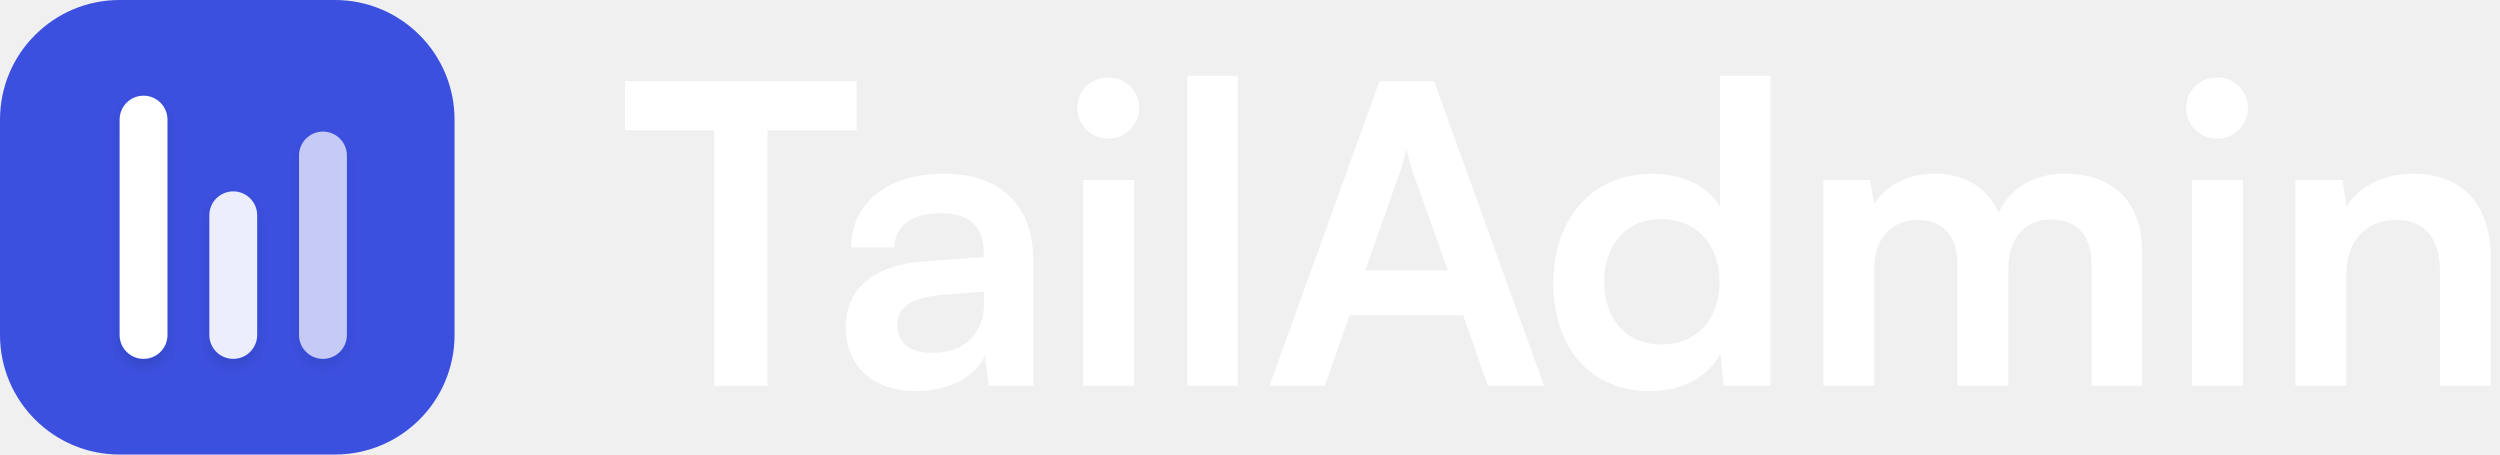
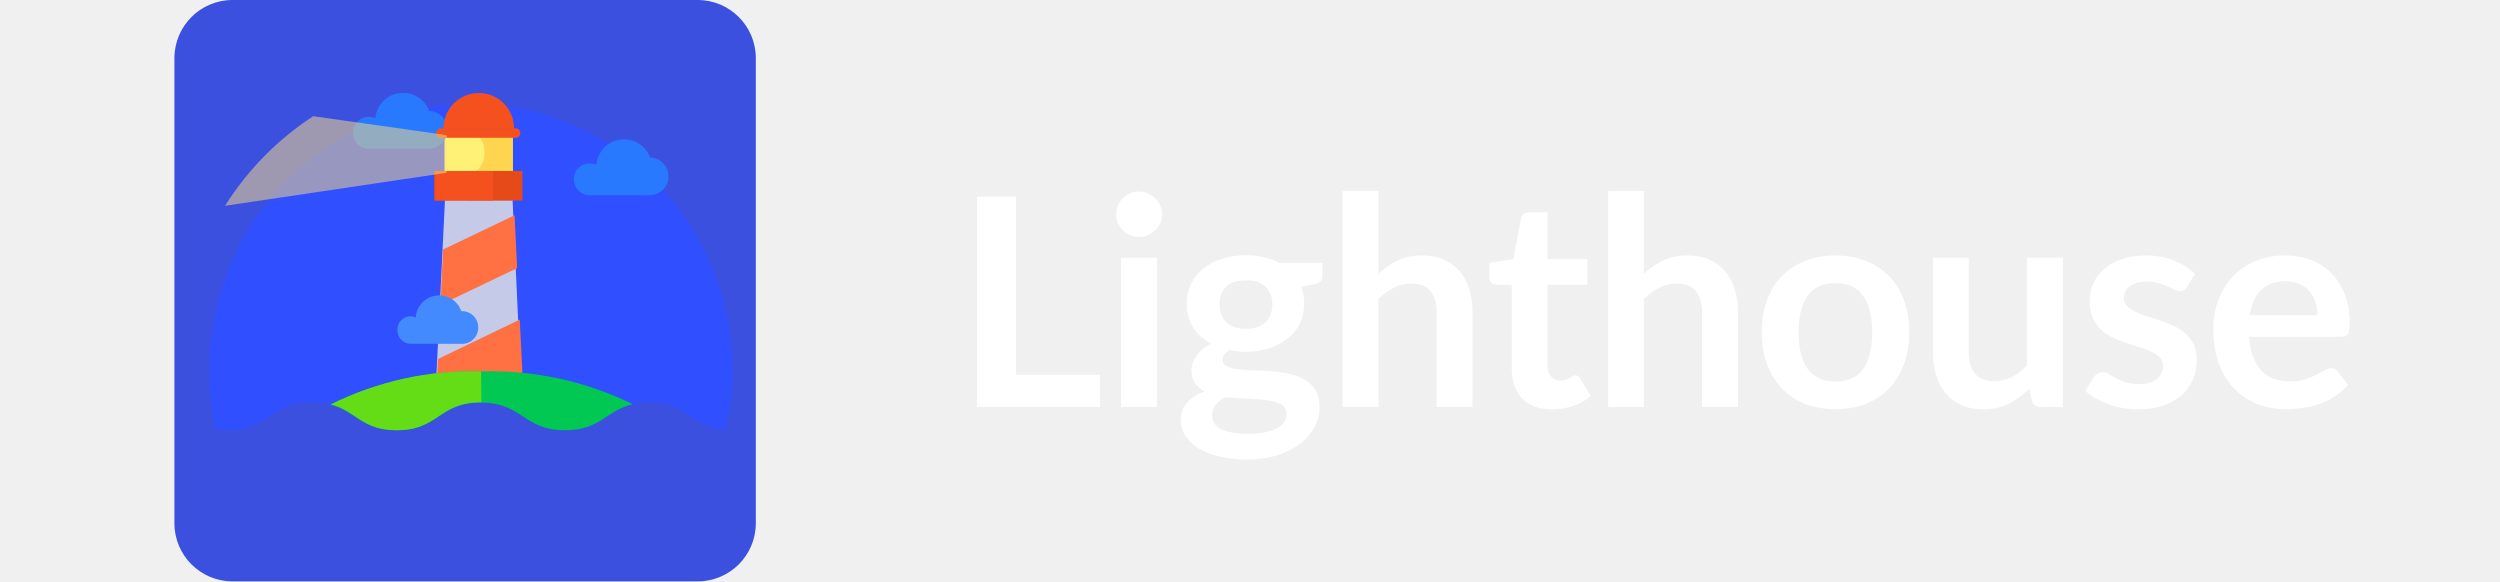
- <svg xmlns="http://www.w3.org/2000/svg" width="176" height="32" viewBox="0 0 176 32" fill="none">
-   <path d="M44 9.176H50.277V27.157H54.032V9.176H60.309V5.715H44V9.176Z" fill="white" />
-   <path d="M64.5 27.539C66.758 27.539 68.724 26.512 69.34 25.016L69.604 27.157H72.743V18.357C72.743 14.339 70.337 12.227 66.436 12.227C62.505 12.227 59.924 14.28 59.924 17.419H62.974C62.974 15.893 64.148 15.013 66.26 15.013C68.079 15.013 69.252 15.805 69.252 17.771V18.093L64.91 18.416C61.478 18.68 59.542 20.352 59.542 23.021C59.542 25.749 61.42 27.539 64.5 27.539ZM65.673 24.84C64.06 24.84 63.18 24.195 63.18 22.875C63.18 21.701 64.031 20.968 66.26 20.763L69.281 20.528V21.291C69.281 23.52 67.873 24.84 65.673 24.84Z" fill="white" />
-   <path d="M78.047 9.763C79.221 9.763 80.189 8.795 80.189 7.592C80.189 6.389 79.221 5.451 78.047 5.451C76.816 5.451 75.847 6.389 75.847 7.592C75.847 8.795 76.816 9.763 78.047 9.763ZM76.258 27.157H79.837V12.667H76.258V27.157Z" fill="white" />
-   <path d="M87.142 27.157V5.333H83.593V27.157H87.142Z" fill="white" />
-   <path d="M93.272 27.157L95.003 22.2H103.011L104.742 27.157H108.702L100.958 5.715H97.115L89.371 27.157H93.272ZM98.552 12.109C98.758 11.523 98.933 10.877 99.022 10.467C99.08 10.907 99.285 11.552 99.462 12.109L101.926 19.032H96.118L98.552 12.109Z" fill="white" />
-   <path d="M116.158 27.539C118.358 27.539 120.236 26.571 121.116 24.899L121.35 27.157H124.636V5.333H121.086V14.515C120.177 13.077 118.388 12.227 116.364 12.227C111.993 12.227 109.353 15.453 109.353 19.971C109.353 24.459 111.964 27.539 116.158 27.539ZM116.95 24.253C114.457 24.253 112.932 22.435 112.932 19.853C112.932 17.272 114.457 15.424 116.95 15.424C119.444 15.424 121.057 17.243 121.057 19.853C121.057 22.464 119.444 24.253 116.95 24.253Z" fill="white" />
-   <path d="M131.944 27.157V18.944C131.944 16.597 133.322 15.483 135.024 15.483C136.725 15.483 137.81 16.568 137.81 18.592V27.157H141.389V18.944C141.389 16.568 142.709 15.453 144.44 15.453C146.141 15.453 147.256 16.539 147.256 18.621V27.157H150.805V17.683C150.805 14.339 148.869 12.227 145.349 12.227C143.149 12.227 141.448 13.312 140.714 14.984C139.952 13.312 138.426 12.227 136.226 12.227C134.144 12.227 132.677 13.165 131.944 14.368L131.65 12.667H128.365V27.157H131.944Z" fill="white" />
-   <path d="M156.107 9.763C157.281 9.763 158.249 8.795 158.249 7.592C158.249 6.389 157.281 5.451 156.107 5.451C154.875 5.451 153.907 6.389 153.907 7.592C153.907 8.795 154.875 9.763 156.107 9.763ZM154.318 27.157H157.897V12.667H154.318V27.157Z" fill="white" />
-   <path d="M165.173 27.157V19.355C165.173 17.008 166.522 15.483 168.722 15.483C170.57 15.483 171.773 16.656 171.773 19.091V27.157H175.351V18.24C175.351 14.485 173.474 12.227 169.837 12.227C167.871 12.227 166.111 13.077 165.202 14.544L164.909 12.667H161.594V27.157H165.173Z" fill="white" />
-   <path d="M0 8.421C0 3.77 3.77 0 8.421 0H23.579C28.23 0 32 3.77 32 8.421V23.579C32 28.23 28.23 32 23.579 32H8.421C3.77 32 0 28.23 0 23.579V8.421Z" fill="#3C50E0" />
-   <g filter="url(#filter0_d_506_10589)">
-     <path d="M8.421 8.421C8.421 7.491 9.175 6.737 10.106 6.737V6.737C11.036 6.737 11.79 7.491 11.79 8.421V23.579C11.79 24.509 11.036 25.263 10.106 25.263V25.263C9.175 25.263 8.421 24.509 8.421 23.579V8.421Z" fill="white" />
+ <svg xmlns="http://www.w3.org/2000/svg" width="215px" height="50px" viewBox="0 0 215 50" version="1.1">
+   <g id="Artboard" stroke="none" stroke-width="1" fill="none" fill-rule="evenodd">
+     <g id="Group" transform="translate(15, 0)">
+       <rect id="Rectangle" fill="#3C50E0" x="0" y="0" width="50" height="50" rx="5" />
+       <g id="file-type-lighthouse" transform="translate(3, 7.9875)">
+         <path d="M1.607,29.012 C5.221,29.012 5.221,26.617 8.835,26.617 C12.449,26.617 12.449,29.012 16.063,29.012 C19.677,29.012 19.677,26.617 23.291,26.617 C26.906,26.617 26.907,29.012 30.52,29.012 C34.132,29.012 34.134,26.617 37.748,26.617 C41.173,26.617 41.344,28.766 44.409,28.995 C47.232,16.703 39.671,4.422 27.458,1.463 C21.599,0.148 15.46,1.24 10.407,4.495 C5.354,7.751 1.808,12.9 0.558,18.795 C-0.18,22.131 -0.186,25.587 0.54,28.925 C0.899,28.98 1.261,29.009 1.624,29.012 L1.607,29.012 Z" id="Path" fill="#304FFE" fill-rule="nonzero" />
+         <polygon id="Path" fill="#FFD54F" fill-rule="nonzero" points="20.241 3.728 26.114 3.728 26.114 9.256 20.241 9.256" />
+         <polygon id="Path" fill="#FFF176" fill-rule="nonzero" points="20.241 3.728 22.319 3.728 22.319 9.256 20.241 9.256" />
+         <ellipse id="Oval" fill="#FFF176" fill-rule="nonzero" cx="22.319" cy="5.133" rx="1.355" ry="1.767" />
+         <path d="M13.718,2.062 C13.913,2.065 14.106,2.106 14.286,2.183 C14.376,1.072 15.231,0.173 16.341,0.022 C17.452,-0.129 18.518,0.508 18.905,1.555 C19.787,1.582 20.488,2.301 20.488,3.179 C20.488,4.056 19.787,4.776 18.905,4.803 L13.718,4.803 C13.353,4.802 13.003,4.655 12.747,4.396 C12.491,4.137 12.35,3.786 12.356,3.423 C12.351,3.061 12.493,2.713 12.749,2.457 C13.005,2.201 13.355,2.059 13.718,2.062 L13.718,2.062 Z" id="Path" fill="#2979FF" fill-rule="nonzero" />
+         <path d="M20.151,3.094 C20.126,2.001 20.697,0.981 21.644,0.428 C22.591,-0.126 23.765,-0.126 24.711,0.428 C25.658,0.981 26.229,2.001 26.204,3.094" id="Path" fill="#F4511E" fill-rule="nonzero" />
+         <path d="M19.915,3.048 L26.378,3.048 C26.587,3.067 26.747,3.244 26.747,3.456 C26.747,3.668 26.587,3.845 26.378,3.864 L19.915,3.864 C19.808,3.865 19.705,3.822 19.631,3.745 C19.556,3.667 19.515,3.563 19.518,3.455 C19.52,3.233 19.696,3.053 19.915,3.048 L19.915,3.048 Z" id="Path" fill="#F4511E" fill-rule="nonzero" />
+         <polygon id="Path" fill="#C5CAE9" fill-rule="nonzero" points="19.428 26.384 20.266 9.256 26.084 9.256 26.837 25.533" />
+         <line x1="26.182" y1="10.525" x2="26.408" y2="15.056" id="Path" />
+         <polygon id="Path" fill="#FF7043" fill-rule="nonzero" points="20.102 13.47 19.88 18.228 26.476 15.072 26.253 10.525" />
+         <line x1="26.634" y1="19.587" x2="26.86" y2="24.119" id="Path" />
+         <polygon id="Path" fill="#FF7043" fill-rule="nonzero" points="19.667 22.886 19.428 27.653 26.928 24.052 26.699 19.497" />
+         <polygon id="Path" fill="#E64A19" fill-rule="nonzero" points="19.337 6.719 26.928 6.719 26.928 9.256 19.337 9.256" />
+         <polygon id="Path" fill="#F4511E" fill-rule="nonzero" points="19.428 6.719 24.398 6.719 24.398 9.256 19.428 9.256" />
+         <path d="M32.718,6.062 C32.913,6.065 33.106,6.106 33.286,6.183 C33.376,5.072 34.231,4.173 35.341,4.022 C36.452,3.871 37.518,4.508 37.905,5.555 C38.787,5.582 39.488,6.301 39.488,7.179 C39.488,8.056 38.787,8.776 37.905,8.803 L32.718,8.803 C32.353,8.802 32.003,8.655 31.747,8.396 C31.491,8.137 31.35,7.786 31.356,7.423 C31.351,7.061 31.493,6.713 31.749,6.457 C32.005,6.201 32.355,6.059 32.718,6.062 L32.718,6.062 Z" id="Path" fill="#2979FF" fill-rule="nonzero" />
+         <path d="M17.265,19.217 C17.432,19.216 17.597,19.253 17.748,19.324 C17.808,18.357 18.535,17.566 19.486,17.432 C20.437,17.298 21.35,17.859 21.67,18.773 C22.438,18.734 23.092,19.331 23.131,20.107 C23.169,20.883 22.577,21.543 21.809,21.581 L17.282,21.581 C16.974,21.568 16.683,21.431 16.476,21.201 C16.268,20.97 16.16,20.665 16.176,20.354 C16.176,19.741 16.657,19.237 17.265,19.215 L17.265,19.217 Z" id="Path" fill="#448AFF" fill-rule="nonzero" />
+         <path d="M20.422,3.635 C20.422,3.635 8.968,2.006 8.934,2.006 C5.88,3.999 3.295,6.626 1.355,9.709 L20.404,6.874 L20.422,3.635 Z" id="Path" fill="#FFE082" fill-rule="nonzero" opacity="0.5" />
+         <path d="M16.113,29.012 C19.732,29.012 19.732,26.639 23.351,26.639 C26.97,26.639 26.972,29.012 30.591,29.012 C33.659,29.012 34.13,27.302 36.416,26.775 C32.386,24.796 27.931,23.826 23.438,23.948 C18.919,23.828 14.44,24.811 10.392,26.81 C12.597,27.354 13.079,29.012 16.113,29.012 Z" id="Path" fill="#00C853" fill-rule="nonzero" />
+         <path d="M16.119,29.012 C19.727,29.012 19.727,26.605 23.335,26.605 L23.404,26.605 L23.37,23.948 C18.911,23.824 14.488,24.795 10.482,26.779 C12.631,27.348 13.129,29.012 16.119,29.012 L16.119,29.012 Z" id="Path" fill="#64DD17" fill-rule="nonzero" />
+       </g>
+     </g>
+     <text id="Lighthouse" font-family="Lato-Bold, Lato" font-size="25" font-weight="bold" letter-spacing="-0.2" fill="#FFFFFF">
+       <tspan x="82" y="35">Lighthouse</tspan>
+     </text>
  </g>
-   <g opacity="0.9" filter="url(#filter1_d_506_10589)">
-     <path d="M14.737 15.158C14.737 14.227 15.491 13.473 16.421 13.473V13.473C17.351 13.473 18.105 14.227 18.105 15.158V23.579C18.105 24.509 17.351 25.263 16.421 25.263V25.263C15.491 25.263 14.737 24.509 14.737 23.579V15.158Z" fill="white" />
-   </g>
-   <g opacity="0.7" filter="url(#filter2_d_506_10589)">
-     <path d="M21.052 10.947C21.052 10.017 21.806 9.263 22.736 9.263V9.263C23.667 9.263 24.421 10.017 24.421 10.947V23.578C24.421 24.509 23.667 25.263 22.736 25.263V25.263C21.806 25.263 21.052 24.509 21.052 23.578V10.947Z" fill="white" />
-   </g>
-   <defs>
-     <filter id="filter0_d_506_10589" x="7.421" y="6.237" width="5.369" height="20.526" filterUnits="userSpaceOnUse" color-interpolation-filters="sRGB">
-       <feFlood flood-opacity="0" result="BackgroundImageFix" />
-       <feColorMatrix in="SourceAlpha" type="matrix" values="0 0 0 0 0 0 0 0 0 0 0 0 0 0 0 0 0 0 127 0" result="hardAlpha" />
-       <feOffset dy="0.5" />
-       <feGaussianBlur stdDeviation="0.5" />
-       <feComposite in2="hardAlpha" operator="out" />
-       <feColorMatrix type="matrix" values="0 0 0 0 0 0 0 0 0 0 0 0 0 0 0 0 0 0 0.12 0" />
-       <feBlend mode="normal" in2="BackgroundImageFix" result="effect1_dropShadow_506_10589" />
-       <feBlend mode="normal" in="SourceGraphic" in2="effect1_dropShadow_506_10589" result="shape" />
-     </filter>
-     <filter id="filter1_d_506_10589" x="13.737" y="12.973" width="5.369" height="13.79" filterUnits="userSpaceOnUse" color-interpolation-filters="sRGB">
-       <feFlood flood-opacity="0" result="BackgroundImageFix" />
-       <feColorMatrix in="SourceAlpha" type="matrix" values="0 0 0 0 0 0 0 0 0 0 0 0 0 0 0 0 0 0 127 0" result="hardAlpha" />
-       <feOffset dy="0.5" />
-       <feGaussianBlur stdDeviation="0.5" />
-       <feComposite in2="hardAlpha" operator="out" />
-       <feColorMatrix type="matrix" values="0 0 0 0 0 0 0 0 0 0 0 0 0 0 0 0 0 0 0.12 0" />
-       <feBlend mode="normal" in2="BackgroundImageFix" result="effect1_dropShadow_506_10589" />
-       <feBlend mode="normal" in="SourceGraphic" in2="effect1_dropShadow_506_10589" result="shape" />
-     </filter>
-     <filter id="filter2_d_506_10589" x="20.052" y="8.763" width="5.369" height="18" filterUnits="userSpaceOnUse" color-interpolation-filters="sRGB">
-       <feFlood flood-opacity="0" result="BackgroundImageFix" />
-       <feColorMatrix in="SourceAlpha" type="matrix" values="0 0 0 0 0 0 0 0 0 0 0 0 0 0 0 0 0 0 127 0" result="hardAlpha" />
-       <feOffset dy="0.5" />
-       <feGaussianBlur stdDeviation="0.5" />
-       <feComposite in2="hardAlpha" operator="out" />
-       <feColorMatrix type="matrix" values="0 0 0 0 0 0 0 0 0 0 0 0 0 0 0 0 0 0 0.12 0" />
-       <feBlend mode="normal" in2="BackgroundImageFix" result="effect1_dropShadow_506_10589" />
-       <feBlend mode="normal" in="SourceGraphic" in2="effect1_dropShadow_506_10589" result="shape" />
-     </filter>
-   </defs>
</svg>
